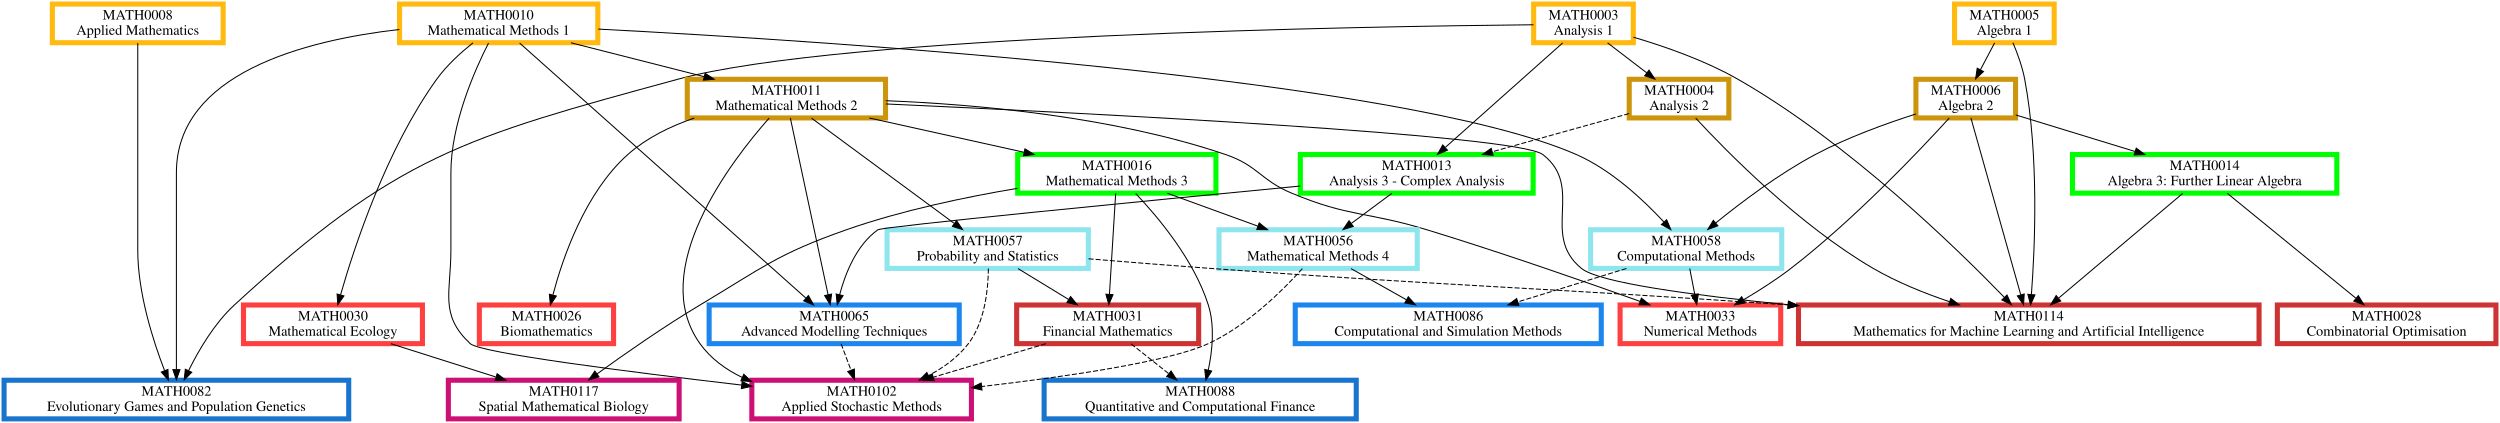
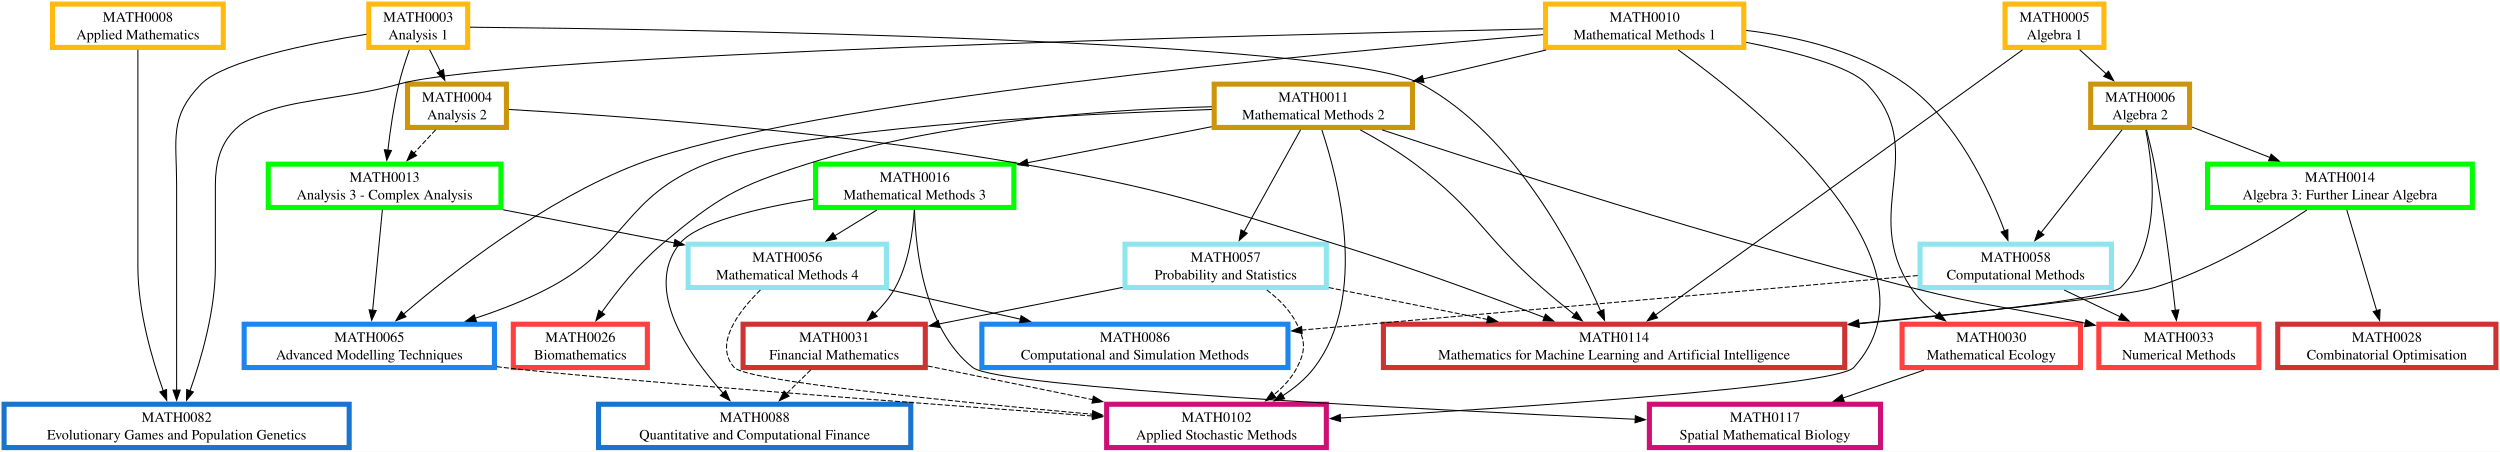
- <svg xmlns="http://www.w3.org/2000/svg" xmlns:xlink="http://www.w3.org/1999/xlink" width="2459pt" height="416pt" viewBox="0.00 0.00 2459.00 416.00">
-   <g id="graph0" class="graph" transform="scale(1 1) rotate(0) translate(4 412)">
-     <polygon fill="white" stroke="transparent" points="-4,4 -4,-412 2455,-412 2455,4 -4,4" />
+ <svg xmlns="http://www.w3.org/2000/svg" xmlns:xlink="http://www.w3.org/1999/xlink" width="2452pt" height="443pt" viewBox="0.00 0.00 2452.25 443.00">
+   <g id="graph0" class="graph" transform="scale(1 1) rotate(0) translate(4 439)">
+     <polygon fill="white" stroke="none" points="-4,4 -4,-439 2448.25,-439 2448.25,4 -4,4" />
    <g id="node1" class="node">
      <g id="a_node1">
-         <a xlink:href="https://www.ucl.ac.uk/maths/sites/maths/files/math0008.pdf" xlink:title="Year 1, term 1">
-           <polygon fill="white" stroke="#ffb90f" stroke-width="5" points="215.5,-408 47.5,-408 47.5,-370 215.5,-370 215.5,-408" />
-           <text text-anchor="middle" x="131.5" y="-392.8" font-family="Times,serif" font-size="14.00">MATH0008</text>
-           <text text-anchor="middle" x="131.5" y="-377.8" font-family="Times,serif" font-size="14.00">Applied Mathematics</text>
-         </a>
-       </g>
-     </g>
-     <g id="node25" class="node">
-       <g id="a_node25">
-         <a xlink:href="https://www.ucl.ac.uk/maths/sites/maths/files/math0082.pdf" xlink:title="Year 4, term 2">
-           <polygon fill="white" stroke="#1874cd" stroke-width="5" points="339,-38 0,-38 0,0 339,0 339,-38" />
-           <text text-anchor="middle" x="169.5" y="-22.8" font-family="Times,serif" font-size="14.00">MATH0082</text>
-           <text text-anchor="middle" x="169.5" y="-7.8" font-family="Times,serif" font-size="14.00">Evolutionary Games and Population Genetics</text>
-         </a>
-       </g>
-     </g>
-     <g id="edge43" class="edge">
-       <path fill="none" stroke="black" d="M131.5,-369.56C131.5,-341.87 131.5,-287.88 131.5,-242 131.5,-242 131.5,-242 131.5,-166 131.5,-123.59 146.7,-76.43 157.87,-47.48" />
-       <polygon fill="black" stroke="black" points="161.18,-48.63 161.63,-38.04 154.68,-46.04 161.18,-48.63" />
-     </g>
-     <g id="node2" class="node">
-       <g id="a_node2">
        <a xlink:href="https://www.ucl.ac.uk/maths/sites/maths/files/math0003.pdf" xlink:title="Year 1, term 1">
-           <polygon fill="white" stroke="#ffb90f" stroke-width="5" points="1602.5,-408 1504.5,-408 1504.5,-370 1602.5,-370 1602.5,-408" />
-           <text text-anchor="middle" x="1553.5" y="-392.8" font-family="Times,serif" font-size="14.00">MATH0003</text>
-           <text text-anchor="middle" x="1553.5" y="-377.8" font-family="Times,serif" font-size="14.00">Analysis 1</text>
-         </a>
-       </g>
-     </g>
-     <g id="node7" class="node">
-       <g id="a_node7">
+           <polygon fill="white" stroke="#ffb90f" stroke-width="5" points="454.75,-435 357.75,-435 357.75,-392.5 454.75,-392.5 454.75,-435" />
+           <text text-anchor="middle" x="406.25" y="-417.7" font-family="Times,serif" font-size="14.00">MATH0003</text>
+           <text text-anchor="middle" x="406.25" y="-400.45" font-family="Times,serif" font-size="14.00">Analysis 1</text>
+         </a>
+       </g>
+     </g>
+     <g id="node6" class="node">
+       <g id="a_node6">
        <a xlink:href="https://www.ucl.ac.uk/maths/sites/maths/files/math0004.pdf" xlink:title="Year 1, term 2">
-           <polygon fill="white" stroke="#cd950c" stroke-width="5" points="1696.5,-334 1598.5,-334 1598.5,-296 1696.5,-296 1696.5,-334" />
-           <text text-anchor="middle" x="1647.5" y="-318.8" font-family="Times,serif" font-size="14.00">MATH0004</text>
-           <text text-anchor="middle" x="1647.5" y="-303.8" font-family="Times,serif" font-size="14.00">Analysis 2</text>
-         </a>
-       </g>
-     </g>
-     <g id="edge3" class="edge">
-       <path fill="none" stroke="black" d="M1577.22,-369.83C1588.91,-360.88 1603.17,-349.96 1615.78,-340.3" />
-       <polygon fill="black" stroke="black" points="1617.98,-343.02 1623.79,-334.16 1613.72,-337.47 1617.98,-343.02" />
-     </g>
-     <g id="node10" class="node">
-       <g id="a_node10">
+           <polygon fill="white" stroke="#cd950c" stroke-width="5" points="492.75,-356.5 395.75,-356.5 395.75,-314 492.75,-314 492.75,-356.5" />
+           <text text-anchor="middle" x="444.25" y="-339.2" font-family="Times,serif" font-size="14.00">MATH0004</text>
+           <text text-anchor="middle" x="444.25" y="-321.95" font-family="Times,serif" font-size="14.00">Analysis 2</text>
+         </a>
+       </g>
+     </g>
+     <g id="edge2" class="edge">
+       <path fill="none" stroke="black" d="M417.45,-390.21C420.74,-383.58 424.41,-376.18 427.96,-369.04" />
+       <polygon fill="black" stroke="black" points="431.02,-370.76 432.33,-360.25 424.75,-367.65 431.02,-370.76" />
+     </g>
+     <g id="node9" class="node">
+       <g id="a_node9">
        <a xlink:href="https://www.ucl.ac.uk/maths/sites/maths/files/math0013.pdf" xlink:title="Year 2, term 1">
-           <polygon fill="white" stroke="#00ff00" stroke-width="5" points="1504,-260 1275,-260 1275,-222 1504,-222 1504,-260" />
-           <text text-anchor="middle" x="1389.5" y="-244.8" font-family="Times,serif" font-size="14.00">MATH0013</text>
-           <text text-anchor="middle" x="1389.5" y="-229.8" font-family="Times,serif" font-size="14.00">Analysis 3 - Complex Analysis</text>
-         </a>
-       </g>
-     </g>
-     <g id="edge6" class="edge">
-       <path fill="none" stroke="black" d="M1533.06,-369.8C1504.01,-343.94 1450.67,-296.45 1417.82,-267.21" />
-       <polygon fill="black" stroke="black" points="1419.73,-264.23 1409.94,-260.2 1415.08,-269.46 1419.73,-264.23" />
+           <polygon fill="white" stroke="#00ff00" stroke-width="5" points="487.38,-278 259.12,-278 259.12,-235.5 487.38,-235.5 487.38,-278" />
+           <text text-anchor="middle" x="373.25" y="-260.7" font-family="Times,serif" font-size="14.00">MATH0013</text>
+           <text text-anchor="middle" x="373.25" y="-243.45" font-family="Times,serif" font-size="14.00">Analysis 3 - Complex Analysis</text>
+         </a>
+       </g>
+     </g>
+     <g id="edge5" class="edge">
+       <path fill="none" stroke="black" d="M397.51,-390.04C393.89,-379.9 389.92,-367.73 387.25,-356.5 382.18,-335.15 378.7,-310.75 376.47,-291.54" />
+       <polygon fill="black" stroke="black" points="379.98,-291.39 375.42,-281.83 373.02,-292.15 379.98,-291.39" />
    </g>
    <g id="node18" class="node">
      <g id="a_node18">
        <a xlink:href="https://www.ucl.ac.uk/maths/sites/maths/files/math0114_0.pdf" xlink:title="Year 3, term 2">
-           <polygon fill="white" stroke="#cd3333" stroke-width="5" points="2218,-112 1765,-112 1765,-74 2218,-74 2218,-112" />
-           <text text-anchor="middle" x="1991.5" y="-96.8" font-family="Times,serif" font-size="14.00">MATH0114</text>
-           <text text-anchor="middle" x="1991.5" y="-81.8" font-family="Times,serif" font-size="14.00">Mathematics for Machine Learning and Artificial Intelligence</text>
+           <polygon fill="white" stroke="#cd3333" stroke-width="5" points="1805.5,-121 1353,-121 1353,-78.5 1805.5,-78.5 1805.5,-121" />
+           <text text-anchor="middle" x="1579.25" y="-103.7" font-family="Times,serif" font-size="14.00">MATH0114</text>
+           <text text-anchor="middle" x="1579.25" y="-86.45" font-family="Times,serif" font-size="14.00">Mathematics for Machine Learning and Artificial Intelligence</text>
        </a>
      </g>
    </g>
    <g id="edge20" class="edge">
-       <path fill="none" stroke="black" d="M1602.66,-375.39C1633.41,-366.35 1673.17,-352.5 1705.5,-334 1813.68,-272.09 1920.71,-167.77 1967.28,-119.69" />
-       <polygon fill="black" stroke="black" points="1970.08,-121.83 1974.49,-112.2 1965.03,-116.98 1970.08,-121.83" />
-     </g>
-     <g id="edge45" class="edge">
-       <path fill="none" stroke="black" d="M1504.34,-387.65C1341.84,-386.09 823.15,-377.73 662.5,-334 452.68,-276.89 386.56,-259.19 226.5,-112 206.77,-93.86 191.33,-67.37 181.52,-47.46" />
-       <polygon fill="black" stroke="black" points="184.62,-45.82 177.17,-38.29 178.29,-48.82 184.62,-45.82" />
-     </g>
-     <g id="node3" class="node">
-       <g id="a_node3">
+       <path fill="none" stroke="black" d="M457.13,-412.35C647.07,-410.54 1307.89,-401.04 1390.25,-356.5 1482.18,-306.79 1541.5,-190.75 1566.17,-133.66" />
+       <polygon fill="black" stroke="black" points="1569.25,-135.36 1569.92,-124.79 1562.8,-132.64 1569.25,-135.36" />
+     </g>
+     <g id="node24" class="node">
+       <g id="a_node24">
+         <a xlink:href="https://www.ucl.ac.uk/maths/sites/maths/files/math0082.pdf" xlink:title="Year 4, term 2">
+           <polygon fill="white" stroke="#1874cd" stroke-width="5" points="338.5,-42.5 0,-42.5 0,0 338.5,0 338.5,-42.5" />
+           <text text-anchor="middle" x="169.25" y="-25.2" font-family="Times,serif" font-size="14.00">MATH0082</text>
+           <text text-anchor="middle" x="169.25" y="-7.95" font-family="Times,serif" font-size="14.00">Evolutionary Games and Population Genetics</text>
+         </a>
+       </g>
+     </g>
+     <g id="edge43" class="edge">
+       <path fill="none" stroke="black" d="M355.52,-405.43C299.94,-396.4 215.67,-379.37 193.25,-356.5 161.63,-324.25 169.25,-302.92 169.25,-257.75 169.25,-257.75 169.25,-257.75 169.25,-177.25 169.25,-135.49 169.25,-87.41 169.25,-56.01" />
+       <polygon fill="black" stroke="black" points="172.75,-56.35 169.25,-46.35 165.75,-56.35 172.75,-56.35" />
+     </g>
+     <g id="node2" class="node">
+       <g id="a_node2">
        <a xlink:href="https://www.ucl.ac.uk/maths/sites/maths/files/math0010.pdf" xlink:title="Year 1, term 1">
-           <polygon fill="white" stroke="#ffb90f" stroke-width="5" points="584,-408 389,-408 389,-370 584,-370 584,-408" />
-           <text text-anchor="middle" x="486.5" y="-392.8" font-family="Times,serif" font-size="14.00">MATH0010</text>
-           <text text-anchor="middle" x="486.5" y="-377.8" font-family="Times,serif" font-size="14.00">Mathematical Methods 1</text>
-         </a>
-       </g>
-     </g>
-     <g id="node6" class="node">
-       <g id="a_node6">
+           <polygon fill="white" stroke="#ffb90f" stroke-width="5" points="1706.5,-435 1512,-435 1512,-392.5 1706.5,-392.5 1706.5,-435" />
+           <text text-anchor="middle" x="1609.25" y="-417.7" font-family="Times,serif" font-size="14.00">MATH0010</text>
+           <text text-anchor="middle" x="1609.25" y="-400.45" font-family="Times,serif" font-size="14.00">Mathematical Methods 1</text>
+         </a>
+       </g>
+     </g>
+     <g id="node5" class="node">
+       <g id="a_node5">
        <a xlink:href="https://www.ucl.ac.uk/maths/sites/maths/files/math0011_2.pdf" xlink:title="Year 1, term 2">
-           <polygon fill="white" stroke="#cd950c" stroke-width="5" points="867,-334 672,-334 672,-296 867,-296 867,-334" />
-           <text text-anchor="middle" x="769.5" y="-318.8" font-family="Times,serif" font-size="14.00">MATH0011</text>
-           <text text-anchor="middle" x="769.5" y="-303.8" font-family="Times,serif" font-size="14.00">Mathematical Methods 2</text>
-         </a>
-       </g>
-     </g>
-     <g id="edge2" class="edge">
-       <path fill="none" stroke="black" d="M557.55,-369.92C597.41,-359.78 647.29,-347.09 688.65,-336.57" />
-       <polygon fill="black" stroke="black" points="689.59,-339.94 698.42,-334.08 687.87,-333.16 689.59,-339.94" />
-     </g>
-     <g id="node12" class="node">
-       <g id="a_node12">
+           <polygon fill="white" stroke="#cd950c" stroke-width="5" points="1381.5,-356.5 1187,-356.5 1187,-314 1381.5,-314 1381.5,-356.5" />
+           <text text-anchor="middle" x="1284.25" y="-339.2" font-family="Times,serif" font-size="14.00">MATH0011</text>
+           <text text-anchor="middle" x="1284.25" y="-321.95" font-family="Times,serif" font-size="14.00">Mathematical Methods 2</text>
+         </a>
+       </g>
+     </g>
+     <g id="edge1" class="edge">
+       <path fill="none" stroke="black" d="M1512.62,-390C1474.65,-381.07 1430.9,-370.77 1391.92,-361.59" />
+       <polygon fill="black" stroke="black" points="1392.8,-358.2 1382.26,-359.32 1391.19,-365.02 1392.8,-358.2" />
+     </g>
+     <g id="node13" class="node">
+       <g id="a_node13">
        <a xlink:href="https://www.ucl.ac.uk/maths/sites/maths/files/math0058.pdf" xlink:title="Year 2 or 3, term 2">
-           <polygon fill="white" stroke="#8ee5ee" stroke-width="5" points="1748.5,-186 1560.5,-186 1560.5,-148 1748.5,-148 1748.5,-186" />
-           <text text-anchor="middle" x="1654.5" y="-170.8" font-family="Times,serif" font-size="14.00">MATH0058</text>
-           <text text-anchor="middle" x="1654.5" y="-155.8" font-family="Times,serif" font-size="14.00">Computational Methods</text>
-         </a>
-       </g>
-     </g>
-     <g id="edge9" class="edge">
-       <path fill="none" stroke="black" d="M584.36,-383.39C812.79,-371.48 1374.8,-335.21 1546.5,-260 1580.86,-244.95 1612.56,-215.25 1632.61,-193.65" />
-       <polygon fill="black" stroke="black" points="1635.32,-195.86 1639.45,-186.1 1630.14,-191.16 1635.32,-195.86" />
-     </g>
-     <g id="node15" class="node">
-       <g id="a_node15">
+           <polygon fill="white" stroke="#8ee5ee" stroke-width="5" points="2067.12,-199.5 1879.38,-199.5 1879.38,-157 2067.12,-157 2067.12,-199.5" />
+           <text text-anchor="middle" x="1973.25" y="-182.2" font-family="Times,serif" font-size="14.00">MATH0058</text>
+           <text text-anchor="middle" x="1973.25" y="-164.95" font-family="Times,serif" font-size="14.00">Computational Methods</text>
+         </a>
+       </g>
+     </g>
+     <g id="edge11" class="edge">
+       <path fill="none" stroke="black" d="M1708.79,-409.2C1759.56,-403.1 1819.97,-388.82 1865.25,-356.5 1915.65,-320.52 1947.05,-252.98 1962.25,-212.46" />
+       <polygon fill="black" stroke="black" points="1965.48,-213.81 1965.59,-203.22 1958.9,-211.43 1965.48,-213.81" />
+     </g>
+     <g id="node16" class="node">
+       <g id="a_node16">
        <a xlink:href="https://www.ucl.ac.uk/maths/sites/maths/files/math0030.pdf" xlink:title="Year 3, term 1">
-           <polygon fill="white" stroke="#ff4040" stroke-width="5" points="411.5,-112 235.5,-112 235.5,-74 411.5,-74 411.5,-112" />
-           <text text-anchor="middle" x="323.5" y="-96.8" font-family="Times,serif" font-size="14.00">MATH0030</text>
-           <text text-anchor="middle" x="323.5" y="-81.8" font-family="Times,serif" font-size="14.00">Mathematical Ecology</text>
-         </a>
-       </g>
-     </g>
-     <g id="edge14" class="edge">
-       <path fill="none" stroke="black" d="M461.24,-369.89C449.21,-360.29 435.33,-347.66 425.5,-334 376.07,-265.34 344.45,-169.04 330.98,-122.03" />
-       <polygon fill="black" stroke="black" points="334.31,-120.93 328.24,-112.25 327.57,-122.82 334.31,-120.93" />
+           <polygon fill="white" stroke="#ff4040" stroke-width="5" points="2036.75,-121 1861.75,-121 1861.75,-78.5 2036.75,-78.5 2036.75,-121" />
+           <text text-anchor="middle" x="1949.25" y="-103.7" font-family="Times,serif" font-size="14.00">MATH0030</text>
+           <text text-anchor="middle" x="1949.25" y="-86.45" font-family="Times,serif" font-size="14.00">Mathematical Ecology</text>
+         </a>
+       </g>
+     </g>
+     <g id="edge17" class="edge">
+       <path fill="none" stroke="black" d="M1708.79,-397.48C1757.95,-387.94 1810.33,-374.12 1827.25,-356.5 1890.08,-291.09 1820.38,-232.76 1870.25,-157 1877.05,-146.66 1886.46,-137.63 1896.42,-129.99" />
+       <polygon fill="black" stroke="black" points="1898.33,-132.93 1904.43,-124.26 1894.26,-127.23 1898.33,-132.93" />
    </g>
    <g id="node21" class="node">
      <g id="a_node21">
        <a xlink:href="https://www.ucl.ac.uk/maths/sites/maths/files/math0102.pdf" xlink:title="Year 3 or 4, term 2">
-           <polygon fill="white" stroke="#cd1076" stroke-width="5" points="951.5,-38 735.5,-38 735.5,0 951.5,0 951.5,-38" />
-           <text text-anchor="middle" x="843.5" y="-22.8" font-family="Times,serif" font-size="14.00">MATH0102</text>
-           <text text-anchor="middle" x="843.5" y="-7.8" font-family="Times,serif" font-size="14.00">Applied Stochastic Methods</text>
+           <polygon fill="white" stroke="#cd1076" stroke-width="5" points="1297,-42.5 1081.5,-42.5 1081.5,0 1297,0 1297,-42.5" />
+           <text text-anchor="middle" x="1189.25" y="-25.2" font-family="Times,serif" font-size="14.00">MATH0102</text>
+           <text text-anchor="middle" x="1189.25" y="-7.95" font-family="Times,serif" font-size="14.00">Applied Stochastic Methods</text>
        </a>
      </g>
    </g>
    <g id="edge30" class="edge">
-       <path fill="none" stroke="black" d="M476.53,-369.71C462.74,-342.64 439.5,-289.93 439.5,-242 439.5,-242 439.5,-242 439.5,-166 439.5,-124.25 428.04,-102.56 458.5,-74 468.33,-64.78 615.84,-46.04 725.35,-33.25" />
-       <polygon fill="black" stroke="black" points="725.96,-36.7 735.49,-32.07 725.15,-29.75 725.96,-36.7" />
+       <path fill="none" stroke="black" d="M1642.2,-390.09C1721.22,-333.14 1908.17,-181.25 1814.25,-78.5 1797.51,-60.18 1487.84,-39.44 1310.81,-29" />
+       <polygon fill="black" stroke="black" points="1311.05,-25.51 1300.86,-28.42 1310.64,-32.5 1311.05,-25.51" />
    </g>
    <g id="node22" class="node">
      <g id="a_node22">
        <a xlink:href="https://www.ucl.ac.uk/maths/sites/maths/files/math0065.pdf" xlink:title="Year 4, term 1">
-           <polygon fill="white" stroke="#1c86ee" stroke-width="5" points="939.5,-112 693.5,-112 693.5,-74 939.5,-74 939.5,-112" />
-           <text text-anchor="middle" x="816.5" y="-96.8" font-family="Times,serif" font-size="14.00">MATH0065</text>
-           <text text-anchor="middle" x="816.5" y="-81.8" font-family="Times,serif" font-size="14.00">Advanced Modelling Techniques</text>
-         </a>
-       </g>
-     </g>
-     <g id="edge38" class="edge">
-       <path fill="none" stroke="black" d="M507.14,-369.61C564.11,-318.86 723.59,-176.77 788.49,-118.95" />
-       <polygon fill="black" stroke="black" points="791.15,-121.27 796.29,-112.01 786.49,-116.05 791.15,-121.27" />
-     </g>
-     <g id="edge44" class="edge">
-       <path fill="none" stroke="black" d="M388.8,-383.01C295.66,-372.35 169.5,-339.85 169.5,-242 169.5,-242 169.5,-242 169.5,-166 169.5,-125.32 169.5,-78.26 169.5,-48.81" />
-       <polygon fill="black" stroke="black" points="173,-48.44 169.5,-38.44 166,-48.44 173,-48.44" />
+           <polygon fill="white" stroke="#1c86ee" stroke-width="5" points="481,-121 235.5,-121 235.5,-78.5 481,-78.5 481,-121" />
+           <text text-anchor="middle" x="358.25" y="-103.7" font-family="Times,serif" font-size="14.00">MATH0065</text>
+           <text text-anchor="middle" x="358.25" y="-86.45" font-family="Times,serif" font-size="14.00">Advanced Modelling Techniques</text>
+         </a>
+       </g>
+     </g>
+     <g id="edge36" class="edge">
+       <path fill="none" stroke="black" d="M1509.67,-405C1292.43,-387.15 782.46,-339.88 621.25,-278 530.22,-243.06 439.28,-171.64 391.87,-130.93" />
+       <polygon fill="black" stroke="black" points="394.24,-128.36 384.4,-124.45 389.66,-133.65 394.24,-128.36" />
+     </g>
+     <g id="edge42" class="edge">
+       <path fill="none" stroke="black" d="M1509.66,-410.75C1237.39,-404.92 493.83,-386.44 387.25,-356.5 299.4,-331.82 207.25,-349 207.25,-257.75 207.25,-257.75 207.25,-257.75 207.25,-177.25 207.25,-134.31 193.33,-86.56 182.33,-55.56" />
+       <polygon fill="black" stroke="black" points="185.69,-54.54 178.97,-46.35 179.12,-56.95 185.69,-54.54" />
+     </g>
+     <g id="node3" class="node">
+       <g id="a_node3">
+         <a xlink:href="https://www.ucl.ac.uk/maths/sites/maths/files/math0008.pdf" xlink:title="Year 1, term 1">
+           <polygon fill="white" stroke="#ffb90f" stroke-width="5" points="215,-435 47.5,-435 47.5,-392.5 215,-392.5 215,-435" />
+           <text text-anchor="middle" x="131.25" y="-417.7" font-family="Times,serif" font-size="14.00">MATH0008</text>
+           <text text-anchor="middle" x="131.25" y="-400.45" font-family="Times,serif" font-size="14.00">Applied Mathematics</text>
+         </a>
+       </g>
+     </g>
+     <g id="edge41" class="edge">
+       <path fill="none" stroke="black" d="M131.25,-390.16C131.25,-359.98 131.25,-304.84 131.25,-257.75 131.25,-257.75 131.25,-257.75 131.25,-177.25 131.25,-134.31 145.17,-86.56 156.17,-55.56" />
+       <polygon fill="black" stroke="black" points="159.38,-56.95 159.53,-46.35 152.81,-54.54 159.38,-56.95" />
    </g>
    <g id="node4" class="node">
      <g id="a_node4">
        <a xlink:href="https://www.ucl.ac.uk/maths/sites/maths/files/math0005.pdf" xlink:title="Year 1, term 1">
-           <polygon fill="white" stroke="#ffb90f" stroke-width="5" points="2016.5,-408 1918.5,-408 1918.5,-370 2016.5,-370 2016.5,-408" />
-           <text text-anchor="middle" x="1967.5" y="-392.8" font-family="Times,serif" font-size="14.00">MATH0005</text>
-           <text text-anchor="middle" x="1967.5" y="-377.8" font-family="Times,serif" font-size="14.00">Algebra 1</text>
-         </a>
-       </g>
-     </g>
-     <g id="node5" class="node">
-       <g id="a_node5">
+           <polygon fill="white" stroke="#ffb90f" stroke-width="5" points="2059.75,-435 1962.75,-435 1962.75,-392.5 2059.75,-392.5 2059.75,-435" />
+           <text text-anchor="middle" x="2011.25" y="-417.7" font-family="Times,serif" font-size="14.00">MATH0005</text>
+           <text text-anchor="middle" x="2011.25" y="-400.45" font-family="Times,serif" font-size="14.00">Algebra 1</text>
+         </a>
+       </g>
+     </g>
+     <g id="node7" class="node">
+       <g id="a_node7">
        <a xlink:href="https://www.ucl.ac.uk/maths/sites/maths/files/math0006.pdf" xlink:title="Year 1, term 2">
-           <polygon fill="white" stroke="#cd950c" stroke-width="5" points="1978.5,-334 1880.5,-334 1880.5,-296 1978.5,-296 1978.5,-334" />
-           <text text-anchor="middle" x="1929.5" y="-318.8" font-family="Times,serif" font-size="14.00">MATH0006</text>
-           <text text-anchor="middle" x="1929.5" y="-303.8" font-family="Times,serif" font-size="14.00">Algebra 2</text>
-         </a>
-       </g>
-     </g>
-     <g id="edge1" class="edge">
-       <path fill="none" stroke="black" d="M1957.91,-369.83C1953.67,-361.79 1948.59,-352.17 1943.9,-343.29" />
-       <polygon fill="black" stroke="black" points="1946.98,-341.62 1939.22,-334.41 1940.79,-344.89 1946.98,-341.62" />
+           <polygon fill="white" stroke="#cd950c" stroke-width="5" points="2143.75,-356.5 2046.75,-356.5 2046.75,-314 2143.75,-314 2143.75,-356.5" />
+           <text text-anchor="middle" x="2095.25" y="-339.2" font-family="Times,serif" font-size="14.00">MATH0006</text>
+           <text text-anchor="middle" x="2095.25" y="-321.95" font-family="Times,serif" font-size="14.00">Algebra 2</text>
+         </a>
+       </g>
+     </g>
+     <g id="edge3" class="edge">
+       <path fill="none" stroke="black" d="M2036,-390.21C2044.13,-382.81 2053.3,-374.45 2061.96,-366.57" />
+       <polygon fill="black" stroke="black" points="2064.23,-369.23 2069.27,-359.91 2059.52,-364.06 2064.23,-369.23" />
    </g>
    <g id="edge22" class="edge">
-       <path fill="none" stroke="black" d="M1975.94,-369.94C1980.29,-359.65 1985.17,-346.38 1987.5,-334 2001.64,-258.71 1997.54,-167.78 1994.1,-122.51" />
-       <polygon fill="black" stroke="black" points="1997.56,-121.96 1993.27,-112.27 1990.59,-122.52 1997.56,-121.96" />
-     </g>
-     <g id="node9" class="node">
-       <g id="a_node9">
-         <a xlink:href="https://www.ucl.ac.uk/maths/sites/maths/files/math0014.pdf" xlink:title="Year 2, term 1">
-           <polygon fill="white" stroke="#00ff00" stroke-width="5" points="2294.5,-260 2034.5,-260 2034.5,-222 2294.5,-222 2294.5,-260" />
-           <text text-anchor="middle" x="2164.5" y="-244.8" font-family="Times,serif" font-size="14.00">MATH0014</text>
-           <text text-anchor="middle" x="2164.5" y="-229.8" font-family="Times,serif" font-size="14.00">Algebra 3: Further Linear Algebra</text>
-         </a>
-       </g>
-     </g>
-     <g id="edge5" class="edge">
-       <path fill="none" stroke="black" d="M1978.76,-298.91C2012.74,-288.5 2058.36,-274.52 2095.89,-263.02" />
-       <polygon fill="black" stroke="black" points="2097.21,-266.28 2105.74,-260 2095.16,-259.59 2097.21,-266.28" />
-     </g>
-     <g id="edge10" class="edge">
-       <path fill="none" stroke="black" d="M1880.39,-299.87C1850.86,-290.45 1813.02,-276.75 1781.5,-260 1745.64,-240.95 1708.46,-212.87 1683.67,-192.75" />
-       <polygon fill="black" stroke="black" points="1685.71,-189.89 1675.75,-186.25 1681.26,-195.3 1685.71,-189.89" />
-     </g>
-     <g id="node16" class="node">
-       <g id="a_node16">
-         <a xlink:href="https://www.ucl.ac.uk/maths/sites/maths/files/math0033.pdf" xlink:title="Year 3, term 1">
-           <polygon fill="white" stroke="#ff4040" stroke-width="5" points="1747.5,-112 1589.5,-112 1589.5,-74 1747.5,-74 1747.5,-112" />
-           <text text-anchor="middle" x="1668.5" y="-96.8" font-family="Times,serif" font-size="14.00">MATH0033</text>
-           <text text-anchor="middle" x="1668.5" y="-81.8" font-family="Times,serif" font-size="14.00">Numerical Methods</text>
-         </a>
-       </g>
-     </g>
-     <g id="edge15" class="edge">
-       <path fill="none" stroke="black" d="M1913.32,-295.93C1884.11,-263.9 1819.8,-196 1757.5,-148 1743.02,-136.84 1726.09,-126.07 1710.9,-117.12" />
-       <polygon fill="black" stroke="black" points="1712.6,-114.06 1702.19,-112.08 1709.09,-120.12 1712.6,-114.06" />
-     </g>
-     <g id="edge23" class="edge">
-       <path fill="none" stroke="black" d="M1934.57,-296C1945.36,-257.72 1970.64,-168.03 1983.57,-122.14" />
-       <polygon fill="black" stroke="black" points="1987.01,-122.83 1986.36,-112.25 1980.27,-120.93 1987.01,-122.83" />
+       <path fill="none" stroke="black" d="M1979.83,-390.06C1902.92,-334.51 1705.21,-191.72 1619.68,-129.95" />
+       <polygon fill="black" stroke="black" points="1621.93,-127.26 1611.78,-124.24 1617.83,-132.93 1621.93,-127.26" />
    </g>
    <g id="node8" class="node">
      <g id="a_node8">
        <a xlink:href="https://www.ucl.ac.uk/maths/sites/maths/files/math0016.pdf" xlink:title="Year 2, term 1">
-           <polygon fill="white" stroke="#00ff00" stroke-width="5" points="1192,-260 997,-260 997,-222 1192,-222 1192,-260" />
-           <text text-anchor="middle" x="1094.5" y="-244.8" font-family="Times,serif" font-size="14.00">MATH0016</text>
-           <text text-anchor="middle" x="1094.5" y="-229.8" font-family="Times,serif" font-size="14.00">Mathematical Methods 3</text>
+           <polygon fill="white" stroke="#00ff00" stroke-width="5" points="990.5,-278 796,-278 796,-235.5 990.5,-235.5 990.5,-278" />
+           <text text-anchor="middle" x="893.25" y="-260.7" font-family="Times,serif" font-size="14.00">MATH0016</text>
+           <text text-anchor="middle" x="893.25" y="-243.45" font-family="Times,serif" font-size="14.00">Mathematical Methods 3</text>
        </a>
      </g>
    </g>
    <g id="edge4" class="edge">
-       <path fill="none" stroke="black" d="M851.09,-295.92C897.35,-285.68 955.35,-272.83 1003.12,-262.24" />
-       <polygon fill="black" stroke="black" points="1004.15,-265.6 1013.16,-260.02 1002.64,-258.77 1004.15,-265.6" />
-     </g>
-     <g id="node11" class="node">
-       <g id="a_node11">
+       <path fill="none" stroke="black" d="M1184.57,-314.75C1129.42,-303.96 1060.76,-290.52 1003.94,-279.41" />
+       <polygon fill="black" stroke="black" points="1004.72,-275.99 994.23,-277.51 1003.37,-282.86 1004.72,-275.99" />
+     </g>
+     <g id="node12" class="node">
+       <g id="a_node12">
        <a xlink:href="https://www.ucl.ac.uk/maths/sites/maths/files/math0057.pdf" xlink:title="Year 2 or 3, term 2">
-           <polygon fill="white" stroke="#8ee5ee" stroke-width="5" points="1066.5,-186 868.5,-186 868.5,-148 1066.5,-148 1066.5,-186" />
-           <text text-anchor="middle" x="967.5" y="-170.8" font-family="Times,serif" font-size="14.00">MATH0057</text>
-           <text text-anchor="middle" x="967.5" y="-155.8" font-family="Times,serif" font-size="14.00">Probability and Statistics</text>
-         </a>
-       </g>
-     </g>
-     <g id="edge8" class="edge">
-       <path fill="none" stroke="black" d="M794.18,-295.8C829.55,-269.72 894.75,-221.65 934.31,-192.47" />
-       <polygon fill="black" stroke="black" points="936.85,-194.95 942.82,-186.2 932.7,-189.31 936.85,-194.95" />
+           <polygon fill="white" stroke="#8ee5ee" stroke-width="5" points="1297,-199.5 1099.5,-199.5 1099.5,-157 1297,-157 1297,-199.5" />
+           <text text-anchor="middle" x="1198.25" y="-182.2" font-family="Times,serif" font-size="14.00">MATH0057</text>
+           <text text-anchor="middle" x="1198.25" y="-164.95" font-family="Times,serif" font-size="14.00">Probability and Statistics</text>
+         </a>
+       </g>
+     </g>
+     <g id="edge10" class="edge">
+       <path fill="none" stroke="black" d="M1271.74,-311.71C1257.16,-285.42 1232.93,-241.76 1216.31,-211.79" />
+       <polygon fill="black" stroke="black" points="1219.42,-210.19 1211.5,-203.14 1213.3,-213.58 1219.42,-210.19" />
    </g>
    <g id="node14" class="node">
      <g id="a_node14">
        <a xlink:href="https://www.ucl.ac.uk/maths/sites/maths/files/math0026.pdf" xlink:title="Year 3, term 1">
-           <polygon fill="white" stroke="#ff4040" stroke-width="5" points="599.5,-112 467.5,-112 467.5,-74 599.5,-74 599.5,-112" />
-           <text text-anchor="middle" x="533.5" y="-96.8" font-family="Times,serif" font-size="14.00">MATH0026</text>
-           <text text-anchor="middle" x="533.5" y="-81.8" font-family="Times,serif" font-size="14.00">Biomathematics</text>
+           <polygon fill="white" stroke="#ff4040" stroke-width="5" points="631,-121 499.5,-121 499.5,-78.5 631,-78.5 631,-121" />
+           <text text-anchor="middle" x="565.25" y="-103.7" font-family="Times,serif" font-size="14.00">MATH0026</text>
+           <text text-anchor="middle" x="565.25" y="-86.45" font-family="Times,serif" font-size="14.00">Biomathematics</text>
        </a>
      </g>
    </g>
    <g id="edge13" class="edge">
-       <path fill="none" stroke="black" d="M678.84,-295.87C655.55,-287.86 631.91,-276.39 613.5,-260 571.64,-222.73 549.6,-158.72 539.87,-122.03" />
-       <polygon fill="black" stroke="black" points="543.18,-120.85 537.34,-112.01 536.39,-122.57 543.18,-120.85" />
-     </g>
-     <g id="edge16" class="edge">
-       <path fill="none" stroke="black" d="M867.22,-312.94C956.45,-309.39 1090.9,-297.48 1201.5,-260 1233.19,-249.26 1235.64,-234.93 1266.5,-222 1322.98,-198.34 1340.94,-203.92 1399.5,-186 1472.3,-163.73 1555.02,-134.9 1609.29,-115.49" />
-       <polygon fill="black" stroke="black" points="1610.51,-118.77 1618.74,-112.11 1608.15,-112.18 1610.51,-118.77" />
+       <path fill="none" stroke="black" d="M1184.75,-334.32C1082.68,-331.79 920.44,-320.5 787.25,-278 718.55,-256.08 700.52,-245.82 645.25,-199.5 622.18,-180.17 600.99,-153.41 586.21,-132.62" />
+       <polygon fill="black" stroke="black" points="589.14,-130.7 580.56,-124.48 583.4,-134.69 589.14,-130.7" />
+     </g>
+     <g id="node15" class="node">
+       <g id="a_node15">
+         <a xlink:href="https://www.ucl.ac.uk/maths/sites/maths/files/math0033.pdf" xlink:title="Year 3, term 1">
+           <polygon fill="white" stroke="#ff4040" stroke-width="5" points="2211.75,-121 2054.75,-121 2054.75,-78.5 2211.75,-78.5 2211.75,-121" />
+           <text text-anchor="middle" x="2133.25" y="-103.7" font-family="Times,serif" font-size="14.00">MATH0033</text>
+           <text text-anchor="middle" x="2133.25" y="-86.45" font-family="Times,serif" font-size="14.00">Numerical Methods</text>
+         </a>
+       </g>
+     </g>
+     <g id="edge15" class="edge">
+       <path fill="none" stroke="black" d="M1351.8,-311.6C1460.27,-275.74 1680.39,-205.02 1870.25,-157 1944.18,-138.3 1966.29,-138.04 2041.68,-121.96" />
+       <polygon fill="black" stroke="black" points="2042.17,-125.43 2051.21,-119.9 2040.7,-118.59 2042.17,-125.43" />
    </g>
    <g id="edge24" class="edge">
-       <path fill="none" stroke="black" d="M867.31,-309.76C1063.45,-300.86 1488.33,-279.45 1513.5,-260 1555.09,-227.85 1510.72,-181.17 1551.5,-148 1568.73,-133.99 1659.85,-121.63 1754.75,-112.29" />
-       <polygon fill="black" stroke="black" points="1755.22,-115.76 1764.83,-111.31 1754.54,-108.79 1755.22,-115.76" />
+       <path fill="none" stroke="black" d="M1330.36,-311.58C1347.87,-302.14 1367.59,-290.48 1384.25,-278 1445.89,-231.84 1450.44,-207.87 1508.25,-157 1518.39,-148.08 1529.71,-138.82 1540.28,-130.45" />
+       <polygon fill="black" stroke="black" points="1542.43,-133.21 1548.14,-124.28 1538.11,-127.7 1542.43,-133.21" />
    </g>
    <g id="edge31" class="edge">
-       <path fill="none" stroke="black" d="M752.53,-295.84C715.07,-253.52 632.63,-146.4 684.5,-74 695.03,-59.3 709.79,-48.56 726.11,-40.71" />
-       <polygon fill="black" stroke="black" points="727.59,-43.89 735.32,-36.65 724.76,-37.48 727.59,-43.89" />
-     </g>
-     <g id="edge39" class="edge">
-       <path fill="none" stroke="black" d="M773.35,-296C781.52,-257.72 800.68,-168.03 810.49,-122.14" />
-       <polygon fill="black" stroke="black" points="813.93,-122.76 812.6,-112.25 807.09,-121.3 813.93,-122.76" />
+       <path fill="none" stroke="black" d="M1292.59,-311.58C1308.79,-263.18 1338.53,-148.43 1285.25,-78.5 1276.89,-67.53 1265.72,-58.3 1253.97,-50.7" />
+       <polygon fill="black" stroke="black" points="1256.12,-47.91 1245.75,-45.73 1252.5,-53.9 1256.12,-47.91" />
+     </g>
+     <g id="edge37" class="edge">
+       <path fill="none" stroke="black" d="M1184.74,-331.67C1039.14,-326.74 775.84,-313.15 688.25,-278 607.79,-245.71 611.81,-197.68 535.25,-157 512.56,-144.94 486.83,-134.94 462.17,-126.88" />
+       <polygon fill="black" stroke="black" points="463.34,-123.58 452.75,-123.89 461.22,-130.25 463.34,-123.58" />
+     </g>
+     <g id="edge6" class="edge">
+       <path fill="none" stroke="black" stroke-dasharray="5,2" d="M423.33,-311.71C416.6,-304.46 409.03,-296.3 401.85,-288.56" />
+       <polygon fill="black" stroke="black" points="404.66,-286.45 395.29,-281.5 399.53,-291.21 404.66,-286.45" />
+     </g>
+     <g id="edge21" class="edge">
+       <path fill="none" stroke="black" d="M495.11,-331.64C593.22,-326.05 815.21,-310.67 999.25,-278 1137.92,-253.39 1171.65,-240.95 1306.25,-199.5 1376.81,-177.77 1456.01,-148.58 1510.85,-127.58" />
+       <polygon fill="black" stroke="black" points="1511.99,-130.89 1520.07,-124.03 1509.48,-124.35 1511.99,-130.89" />
+     </g>
+     <g id="node10" class="node">
+       <g id="a_node10">
+         <a xlink:href="https://www.ucl.ac.uk/maths/sites/maths/files/math0014.pdf" xlink:title="Year 2, term 1">
+           <polygon fill="white" stroke="#00ff00" stroke-width="5" points="2421.12,-278 2161.38,-278 2161.38,-235.5 2421.12,-235.5 2421.12,-278" />
+           <text text-anchor="middle" x="2291.25" y="-260.7" font-family="Times,serif" font-size="14.00">MATH0014</text>
+           <text text-anchor="middle" x="2291.25" y="-243.45" font-family="Times,serif" font-size="14.00">Algebra 3: Further Linear Algebra</text>
+         </a>
+       </g>
    </g>
    <g id="edge7" class="edge">
-       <path fill="none" stroke="black" stroke-dasharray="5,2" d="M1598.36,-300.29C1560.39,-289.69 1507.18,-274.84 1463.98,-262.78" />
-       <polygon fill="black" stroke="black" points="1464.65,-259.34 1454.07,-260.02 1462.76,-266.08 1464.65,-259.34" />
-     </g>
-     <g id="edge21" class="edge">
-       <path fill="none" stroke="black" d="M1663.92,-295.76C1694.99,-262.23 1765.8,-190.34 1838.5,-148 1861.6,-134.55 1888.6,-123.65 1913.43,-115.26" />
-       <polygon fill="black" stroke="black" points="1914.79,-118.49 1923.19,-112.05 1912.6,-111.84 1914.79,-118.49" />
-     </g>
-     <g id="node13" class="node">
-       <g id="a_node13">
+       <path fill="none" stroke="black" d="M2146.24,-314.35C2169.56,-305.25 2197.54,-294.33 2222.67,-284.52" />
+       <polygon fill="black" stroke="black" points="2223.79,-287.84 2231.84,-280.94 2221.25,-281.32 2223.79,-287.84" />
+     </g>
+     <g id="edge12" class="edge">
+       <path fill="none" stroke="black" d="M2077.51,-311.71C2056.55,-285.08 2021.54,-240.61 1997.94,-210.62" />
+       <polygon fill="black" stroke="black" points="2000.88,-208.7 1991.95,-203 1995.38,-213.03 2000.88,-208.7" />
+     </g>
+     <g id="edge14" class="edge">
+       <path fill="none" stroke="black" d="M2101.47,-311.66C2104.13,-301.44 2107.11,-289.17 2109.25,-278 2118.75,-228.4 2125.87,-170.29 2129.79,-134.5" />
+       <polygon fill="black" stroke="black" points="2133.25,-135.08 2130.84,-124.77 2126.29,-134.34 2133.25,-135.08" />
+     </g>
+     <g id="edge23" class="edge">
+       <path fill="none" stroke="black" d="M2100.75,-311.51C2108.38,-273.7 2117.05,-198.04 2076.25,-157 2066.43,-147.12 1941.49,-133 1819.35,-121.39" />
+       <polygon fill="black" stroke="black" points="1819.72,-117.9 1809.43,-120.45 1819.06,-124.87 1819.72,-117.9" />
+     </g>
+     <g id="node11" class="node">
+       <g id="a_node11">
        <a xlink:href="https://www.ucl.ac.uk/maths/sites/maths/files/math0056.pdf" xlink:title="Year 2 or 3, term 2">
-           <polygon fill="white" stroke="#8ee5ee" stroke-width="5" points="1390,-186 1195,-186 1195,-148 1390,-148 1390,-186" />
-           <text text-anchor="middle" x="1292.5" y="-170.8" font-family="Times,serif" font-size="14.00">MATH0056</text>
-           <text text-anchor="middle" x="1292.5" y="-155.8" font-family="Times,serif" font-size="14.00">Mathematical Methods 4</text>
-         </a>
-       </g>
-     </g>
-     <g id="edge12" class="edge">
-       <path fill="none" stroke="black" d="M1144.21,-221.92C1171.28,-212.08 1204.94,-199.84 1233.35,-189.51" />
-       <polygon fill="black" stroke="black" points="1234.57,-192.79 1242.77,-186.08 1232.18,-186.21 1234.57,-192.79" />
+           <polygon fill="white" stroke="#8ee5ee" stroke-width="5" points="865.5,-199.5 671,-199.5 671,-157 865.5,-157 865.5,-199.5" />
+           <text text-anchor="middle" x="768.25" y="-182.2" font-family="Times,serif" font-size="14.00">MATH0056</text>
+           <text text-anchor="middle" x="768.25" y="-164.95" font-family="Times,serif" font-size="14.00">Mathematical Methods 4</text>
+         </a>
+       </g>
+     </g>
+     <g id="edge9" class="edge">
+       <path fill="none" stroke="black" d="M856.08,-233C843.11,-225.07 828.39,-216.05 814.75,-207.71" />
+       <polygon fill="black" stroke="black" points="816.7,-204.8 806.35,-202.57 813.05,-210.77 816.7,-204.8" />
    </g>
    <g id="node17" class="node">
      <g id="a_node17">
        <a xlink:href="https://www.ucl.ac.uk/maths/sites/maths/files/math0031.pdf" xlink:title="Year 3, term 2">
-           <polygon fill="white" stroke="#cd3333" stroke-width="5" points="1175,-112 996,-112 996,-74 1175,-74 1175,-112" />
-           <text text-anchor="middle" x="1085.5" y="-96.8" font-family="Times,serif" font-size="14.00">MATH0031</text>
-           <text text-anchor="middle" x="1085.5" y="-81.8" font-family="Times,serif" font-size="14.00">Financial Mathematics</text>
+           <polygon fill="white" stroke="#cd3333" stroke-width="5" points="903.62,-121 724.88,-121 724.88,-78.5 903.62,-78.5 903.62,-121" />
+           <text text-anchor="middle" x="814.25" y="-103.7" font-family="Times,serif" font-size="14.00">MATH0031</text>
+           <text text-anchor="middle" x="814.25" y="-86.45" font-family="Times,serif" font-size="14.00">Financial Mathematics</text>
        </a>
      </g>
    </g>
    <g id="edge18" class="edge">
-       <path fill="none" stroke="black" d="M1093.38,-221.8C1091.84,-196.89 1089.07,-151.89 1087.26,-122.49" />
-       <polygon fill="black" stroke="black" points="1090.74,-122.19 1086.64,-112.43 1083.76,-122.62 1090.74,-122.19" />
+       <path fill="none" stroke="black" d="M892.84,-233.24C891.58,-212.3 887.4,-180.85 874.25,-157 868.98,-147.43 861.5,-138.56 853.6,-130.82" />
+       <polygon fill="black" stroke="black" points="856.47,-128.71 846.74,-124.51 851.73,-133.86 856.47,-128.71" />
    </g>
    <g id="node20" class="node">
      <g id="a_node20">
        <a xlink:href="https://www.ucl.ac.uk/maths/sites/maths/files/math0117.pdf" xlink:title="Year 3 or 4, term 2">
-           <polygon fill="white" stroke="#cd1076" stroke-width="5" points="664,-38 437,-38 437,0 664,0 664,-38" />
-           <text text-anchor="middle" x="550.5" y="-22.8" font-family="Times,serif" font-size="14.00">MATH0117</text>
-           <text text-anchor="middle" x="550.5" y="-7.8" font-family="Times,serif" font-size="14.00">Spatial Mathematical Biology</text>
+           <polygon fill="white" stroke="#cd1076" stroke-width="5" points="1840.62,-42.5 1613.88,-42.5 1613.88,0 1840.62,0 1840.62,-42.5" />
+           <text text-anchor="middle" x="1727.25" y="-25.2" font-family="Times,serif" font-size="14.00">MATH0117</text>
+           <text text-anchor="middle" x="1727.25" y="-7.95" font-family="Times,serif" font-size="14.00">Spatial Mathematical Biology</text>
        </a>
      </g>
    </g>
    <g id="edge29" class="edge">
-       <path fill="none" stroke="black" d="M996.74,-226.75C945.7,-218.19 882.75,-205.04 828.5,-186 760.6,-162.17 746.28,-148.88 684.5,-112 648.86,-90.73 609.94,-63.53 583.28,-44.24" />
-       <polygon fill="black" stroke="black" points="585.21,-41.32 575.07,-38.27 581.1,-46.98 585.21,-41.32" />
-     </g>
-     <g id="node24" class="node">
-       <g id="a_node24">
+       <path fill="none" stroke="black" d="M893.06,-233.13C894.08,-194.45 902.34,-116.14 950.25,-78.5 975.36,-58.77 1386.35,-37.54 1600.17,-27.76" />
+       <polygon fill="black" stroke="black" points="1600.11,-31.26 1609.94,-27.31 1599.79,-24.27 1600.11,-31.26" />
+     </g>
+     <g id="node25" class="node">
+       <g id="a_node25">
        <a xlink:href="https://www.ucl.ac.uk/maths/sites/maths/files/math0088.pdf" xlink:title="Year 4, term 2">
-           <polygon fill="white" stroke="#1874cd" stroke-width="5" points="1330,-38 1023,-38 1023,0 1330,0 1330,-38" />
-           <text text-anchor="middle" x="1176.5" y="-22.8" font-family="Times,serif" font-size="14.00">MATH0088</text>
-           <text text-anchor="middle" x="1176.5" y="-7.8" font-family="Times,serif" font-size="14.00">Quantitative and Computational Finance</text>
-         </a>
-       </g>
-     </g>
-     <g id="edge41" class="edge">
-       <path fill="none" stroke="black" d="M1113.04,-221.68C1135.04,-198.52 1170.49,-156.29 1184.5,-112 1191.08,-91.2 1188.41,-66.53 1184.46,-47.97" />
-       <polygon fill="black" stroke="black" points="1187.83,-47.01 1182.11,-38.09 1181.02,-48.62 1187.83,-47.01" />
+           <polygon fill="white" stroke="#1874cd" stroke-width="5" points="889.38,-42.5 583.12,-42.5 583.12,0 889.38,0 889.38,-42.5" />
+           <text text-anchor="middle" x="736.25" y="-25.2" font-family="Times,serif" font-size="14.00">MATH0088</text>
+           <text text-anchor="middle" x="736.25" y="-7.95" font-family="Times,serif" font-size="14.00">Quantitative and Computational Finance</text>
+         </a>
+       </g>
+     </g>
+     <g id="edge44" class="edge">
+       <path fill="none" stroke="black" d="M793.76,-243.82C739.05,-234.99 678.95,-220.76 662.25,-199.5 627.01,-154.65 671.91,-90.59 705.58,-53.03" />
+       <polygon fill="black" stroke="black" points="707.76,-55.82 711.96,-46.09 702.61,-51.08 707.76,-55.82" />
+     </g>
+     <g id="edge8" class="edge">
+       <path fill="none" stroke="black" d="M489.63,-233.21C542.74,-222.92 605.33,-210.8 657.72,-200.66" />
+       <polygon fill="black" stroke="black" points="658.1,-204.15 667.25,-198.81 656.77,-197.28 658.1,-204.15" />
+     </g>
+     <g id="edge38" class="edge">
+       <path fill="none" stroke="black" d="M371.07,-233.21C368.56,-207.27 364.41,-164.4 361.51,-134.48" />
+       <polygon fill="black" stroke="black" points="365.03,-134.44 360.58,-124.82 358.06,-135.11 365.03,-134.44" />
    </g>
    <g id="edge25" class="edge">
-       <path fill="none" stroke="black" d="M2142.94,-221.8C2112.16,-195.83 2055.55,-148.05 2020.94,-118.84" />
-       <polygon fill="black" stroke="black" points="2022.96,-115.97 2013.06,-112.2 2018.45,-121.32 2022.96,-115.97" />
+       <path fill="none" stroke="black" d="M2258.8,-233.01C2223.69,-209.67 2165.2,-174.4 2109.25,-157 2080.68,-148.12 1945.68,-133.85 1819.09,-121.91" />
+       <polygon fill="black" stroke="black" points="1819.44,-118.43 1809.16,-120.98 1818.79,-125.4 1819.44,-118.43" />
    </g>
    <g id="node19" class="node">
      <g id="a_node19">
        <a xlink:href="https://www.ucl.ac.uk/maths/sites/maths/files/math0028.pdf" xlink:title="Year 3, term 2">
-           <polygon fill="white" stroke="#cd3333" stroke-width="5" points="2451,-112 2236,-112 2236,-74 2451,-74 2451,-112" />
-           <text text-anchor="middle" x="2343.5" y="-96.8" font-family="Times,serif" font-size="14.00">MATH0028</text>
-           <text text-anchor="middle" x="2343.5" y="-81.8" font-family="Times,serif" font-size="14.00">Combinatorial Optimisation</text>
+           <polygon fill="white" stroke="#cd3333" stroke-width="5" points="2444.25,-121 2230.25,-121 2230.25,-78.5 2444.25,-78.5 2444.25,-121" />
+           <text text-anchor="middle" x="2337.25" y="-103.7" font-family="Times,serif" font-size="14.00">MATH0028</text>
+           <text text-anchor="middle" x="2337.25" y="-86.45" font-family="Times,serif" font-size="14.00">Combinatorial Optimisation</text>
        </a>
      </g>
    </g>
    <g id="edge27" class="edge">
-       <path fill="none" stroke="black" d="M2186.81,-221.8C2218.65,-195.83 2277.23,-148.05 2313.04,-118.84" />
-       <polygon fill="black" stroke="black" points="2315.66,-121.23 2321.19,-112.2 2311.23,-115.8 2315.66,-121.23" />
-     </g>
-     <g id="edge11" class="edge">
-       <path fill="none" stroke="black" d="M1365.02,-221.83C1352.96,-212.88 1338.25,-201.96 1325.23,-192.3" />
-       <polygon fill="black" stroke="black" points="1327.09,-189.31 1316.97,-186.16 1322.91,-194.93 1327.09,-189.31" />
-     </g>
-     <g id="edge40" class="edge">
-       <path fill="none" stroke="black" d="M1274.99,-229.03C1120.44,-214.13 863.71,-188.99 859.5,-186 838.5,-171.09 827.46,-143.23 821.86,-122.06" />
-       <polygon fill="black" stroke="black" points="825.25,-121.21 819.52,-112.3 818.45,-122.84 825.25,-121.21" />
-     </g>
-     <g id="edge19" class="edge">
-       <path fill="none" stroke="black" d="M997.28,-147.83C1012.37,-138.62 1030.88,-127.33 1047.03,-117.47" />
-       <polygon fill="black" stroke="black" points="1049.02,-120.36 1055.73,-112.16 1045.37,-114.38 1049.02,-120.36" />
-     </g>
-     <g id="edge26" class="edge">
-       <path fill="none" stroke="black" stroke-dasharray="5,2" d="M1066.68,-157.45C1104.2,-154.32 1147.31,-150.85 1186.5,-148 1436.33,-129.85 1501.57,-129.69 1754.58,-112.13" />
-       <polygon fill="black" stroke="black" points="1755.08,-115.6 1764.82,-111.42 1754.6,-108.62 1755.08,-115.6" />
-     </g>
-     <g id="edge35" class="edge">
-       <path fill="none" stroke="black" stroke-dasharray="5,2" d="M968.18,-147.88C968.01,-127.84 964.88,-95.56 948.5,-74 938.44,-60.75 924.2,-50.48 909.45,-42.62" />
-       <polygon fill="black" stroke="black" points="910.74,-39.36 900.23,-38.04 907.63,-45.63 910.74,-39.36" />
-     </g>
-     <g id="edge17" class="edge">
-       <path fill="none" stroke="black" d="M1658.03,-147.83C1659.53,-140.13 1661.31,-130.97 1662.97,-122.42" />
-       <polygon fill="black" stroke="black" points="1666.45,-122.9 1664.92,-112.41 1659.58,-121.56 1666.45,-122.9" />
+       <path fill="none" stroke="black" d="M2297.94,-233.21C2305.67,-207.15 2318.47,-164.02 2327.36,-134.08" />
+       <polygon fill="black" stroke="black" points="2330.63,-135.35 2330.12,-124.77 2323.92,-133.36 2330.63,-135.35" />
+     </g>
+     <g id="edge32" class="edge">
+       <path fill="none" stroke="black" stroke-dasharray="5,2" d="M741.87,-154.57C720.18,-133.23 696.05,-101.24 716.25,-78.5 727.88,-65.4 931.44,-44.99 1067.69,-32.69" />
+       <polygon fill="black" stroke="black" points="1067.86,-36.19 1077.5,-31.81 1067.23,-29.22 1067.86,-36.19" />
    </g>
    <g id="node23" class="node">
      <g id="a_node23">
        <a xlink:href="https://www.ucl.ac.uk/maths/sites/maths/files/math0086.pdf" xlink:title="Year 4, term 1">
-           <polygon fill="white" stroke="#1c86ee" stroke-width="5" points="1571,-112 1270,-112 1270,-74 1571,-74 1571,-112" />
-           <text text-anchor="middle" x="1420.5" y="-96.8" font-family="Times,serif" font-size="14.00">MATH0086</text>
-           <text text-anchor="middle" x="1420.5" y="-81.8" font-family="Times,serif" font-size="14.00">Computational and Simulation Methods</text>
-         </a>
-       </g>
-     </g>
-     <g id="edge37" class="edge">
-       <path fill="none" stroke="black" stroke-dasharray="5,2" d="M1595.75,-147.92C1563.35,-137.95 1522.94,-125.52 1489.09,-115.1" />
-       <polygon fill="black" stroke="black" points="1489.86,-111.68 1479.27,-112.08 1487.8,-118.37 1489.86,-111.68" />
-     </g>
-     <g id="edge32" class="edge">
-       <path fill="none" stroke="black" stroke-dasharray="5,2" d="M1277,-147.75C1257.68,-126.33 1222.54,-91.51 1184.5,-74 1145.62,-56.11 1044.02,-41.38 961.77,-31.84" />
-       <polygon fill="black" stroke="black" points="961.91,-28.34 951.58,-30.68 961.12,-35.29 961.91,-28.34" />
-     </g>
-     <g id="edge36" class="edge">
-       <path fill="none" stroke="black" d="M1324.8,-147.83C1341.32,-138.54 1361.62,-127.12 1379.26,-117.2" />
-       <polygon fill="black" stroke="black" points="1381.21,-120.12 1388.21,-112.16 1377.78,-114.01 1381.21,-120.12" />
+           <polygon fill="white" stroke="#1c86ee" stroke-width="5" points="1259.38,-121 959.12,-121 959.12,-78.5 1259.38,-78.5 1259.38,-121" />
+           <text text-anchor="middle" x="1109.25" y="-103.7" font-family="Times,serif" font-size="14.00">MATH0086</text>
+           <text text-anchor="middle" x="1109.25" y="-86.45" font-family="Times,serif" font-size="14.00">Computational and Simulation Methods</text>
+         </a>
+       </g>
+     </g>
+     <g id="edge39" class="edge">
+       <path fill="none" stroke="black" d="M867.8,-154.92C908.31,-145.83 955.33,-135.28 997.05,-125.92" />
+       <polygon fill="black" stroke="black" points="997.63,-129.38 1006.62,-123.77 996.1,-122.55 997.63,-129.38" />
+     </g>
+     <g id="edge19" class="edge">
+       <path fill="none" stroke="black" d="M1097.11,-157.1C1041.49,-146.02 972.64,-132.3 916.8,-121.18" />
+       <polygon fill="black" stroke="black" points="917.79,-117.81 907.3,-119.29 916.42,-124.67 917.79,-117.81" />
+     </g>
+     <g id="edge26" class="edge">
+       <path fill="none" stroke="black" stroke-dasharray="5,2" d="M1299.35,-156.95C1347.21,-147.34 1404.79,-135.78 1455.26,-125.65" />
+       <polygon fill="black" stroke="black" points="1455.65,-129.14 1464.76,-123.74 1454.27,-122.27 1455.65,-129.14" />
+     </g>
+     <g id="edge35" class="edge">
+       <path fill="none" stroke="black" stroke-dasharray="5,2" d="M1238.52,-154.61C1250.32,-145.78 1261.78,-134.5 1268.25,-121 1276.41,-103.97 1276.91,-95.29 1268.25,-78.5 1262.87,-68.07 1254.56,-59.14 1245.32,-51.68" />
+       <polygon fill="black" stroke="black" points="1247.58,-49 1237.45,-45.88 1243.42,-54.63 1247.58,-49" />
+     </g>
+     <g id="edge16" class="edge">
+       <path fill="none" stroke="black" d="M2020.82,-154.5C2037.99,-146.29 2057.57,-136.94 2075.51,-128.36" />
+       <polygon fill="black" stroke="black" points="2076.98,-131.53 2084.5,-124.06 2073.96,-125.22 2076.98,-131.53" />
+     </g>
+     <g id="edge40" class="edge">
+       <path fill="none" stroke="black" stroke-dasharray="5,2" d="M1877.07,-168.73C1730.98,-155.8 1451.33,-131.04 1272.87,-115.24" />
+       <polygon fill="black" stroke="black" points="1273.31,-111.76 1263.04,-114.37 1272.69,-118.74 1273.31,-111.76" />
    </g>
    <g id="edge28" class="edge">
-       <path fill="none" stroke="black" d="M380.49,-73.92C411.79,-64 450.79,-51.63 483.54,-41.24" />
-       <polygon fill="black" stroke="black" points="485.01,-44.44 493.49,-38.08 482.9,-37.77 485.01,-44.44" />
+       <path fill="none" stroke="black" d="M1883.24,-76C1858.3,-67.41 1829.72,-57.56 1803.89,-48.66" />
+       <polygon fill="black" stroke="black" points="1805.03,-45.35 1794.43,-45.4 1802.75,-51.97 1805.03,-45.35" />
    </g>
    <g id="edge33" class="edge">
-       <path fill="none" stroke="black" stroke-dasharray="5,2" d="M1024.75,-73.92C991.09,-63.91 949.08,-51.41 913.98,-40.97" />
-       <polygon fill="black" stroke="black" points="914.86,-37.58 904.28,-38.08 912.87,-44.29 914.86,-37.58" />
-     </g>
-     <g id="edge42" class="edge">
-       <path fill="none" stroke="black" stroke-dasharray="5,2" d="M1108.46,-73.83C1119.67,-64.96 1133.32,-54.16 1145.44,-44.57" />
-       <polygon fill="black" stroke="black" points="1147.87,-47.11 1153.54,-38.16 1143.53,-41.62 1147.87,-47.11" />
+       <path fill="none" stroke="black" stroke-dasharray="5,2" d="M905.99,-80.04C954.77,-70.08 1015.38,-57.72 1068,-46.98" />
+       <polygon fill="black" stroke="black" points="1068.52,-50.45 1077.62,-45.02 1067.12,-43.59 1068.52,-50.45" />
+     </g>
+     <g id="edge45" class="edge">
+       <path fill="none" stroke="black" stroke-dasharray="5,2" d="M791.27,-76.21C783.8,-68.88 775.38,-60.63 767.41,-52.81" />
+       <polygon fill="black" stroke="black" points="770.01,-50.46 760.42,-45.95 765.11,-55.45 770.01,-50.46" />
    </g>
    <g id="edge34" class="edge">
-       <path fill="none" stroke="black" stroke-dasharray="5,2" d="M823.31,-73.83C826.26,-65.96 829.79,-56.57 833.06,-47.85" />
-       <polygon fill="black" stroke="black" points="836.36,-49.01 836.6,-38.41 829.81,-46.55 836.36,-49.01" />
+       <path fill="none" stroke="black" stroke-dasharray="5,2" d="M483.28,-79.34C485.62,-79.05 487.95,-78.77 490.25,-78.5 598.69,-65.84 898.26,-43.31 1067.93,-30.95" />
+       <polygon fill="black" stroke="black" points="1067.94,-34.46 1077.66,-30.25 1067.43,-27.48 1067.94,-34.46" />
    </g>
  </g>
</svg>
